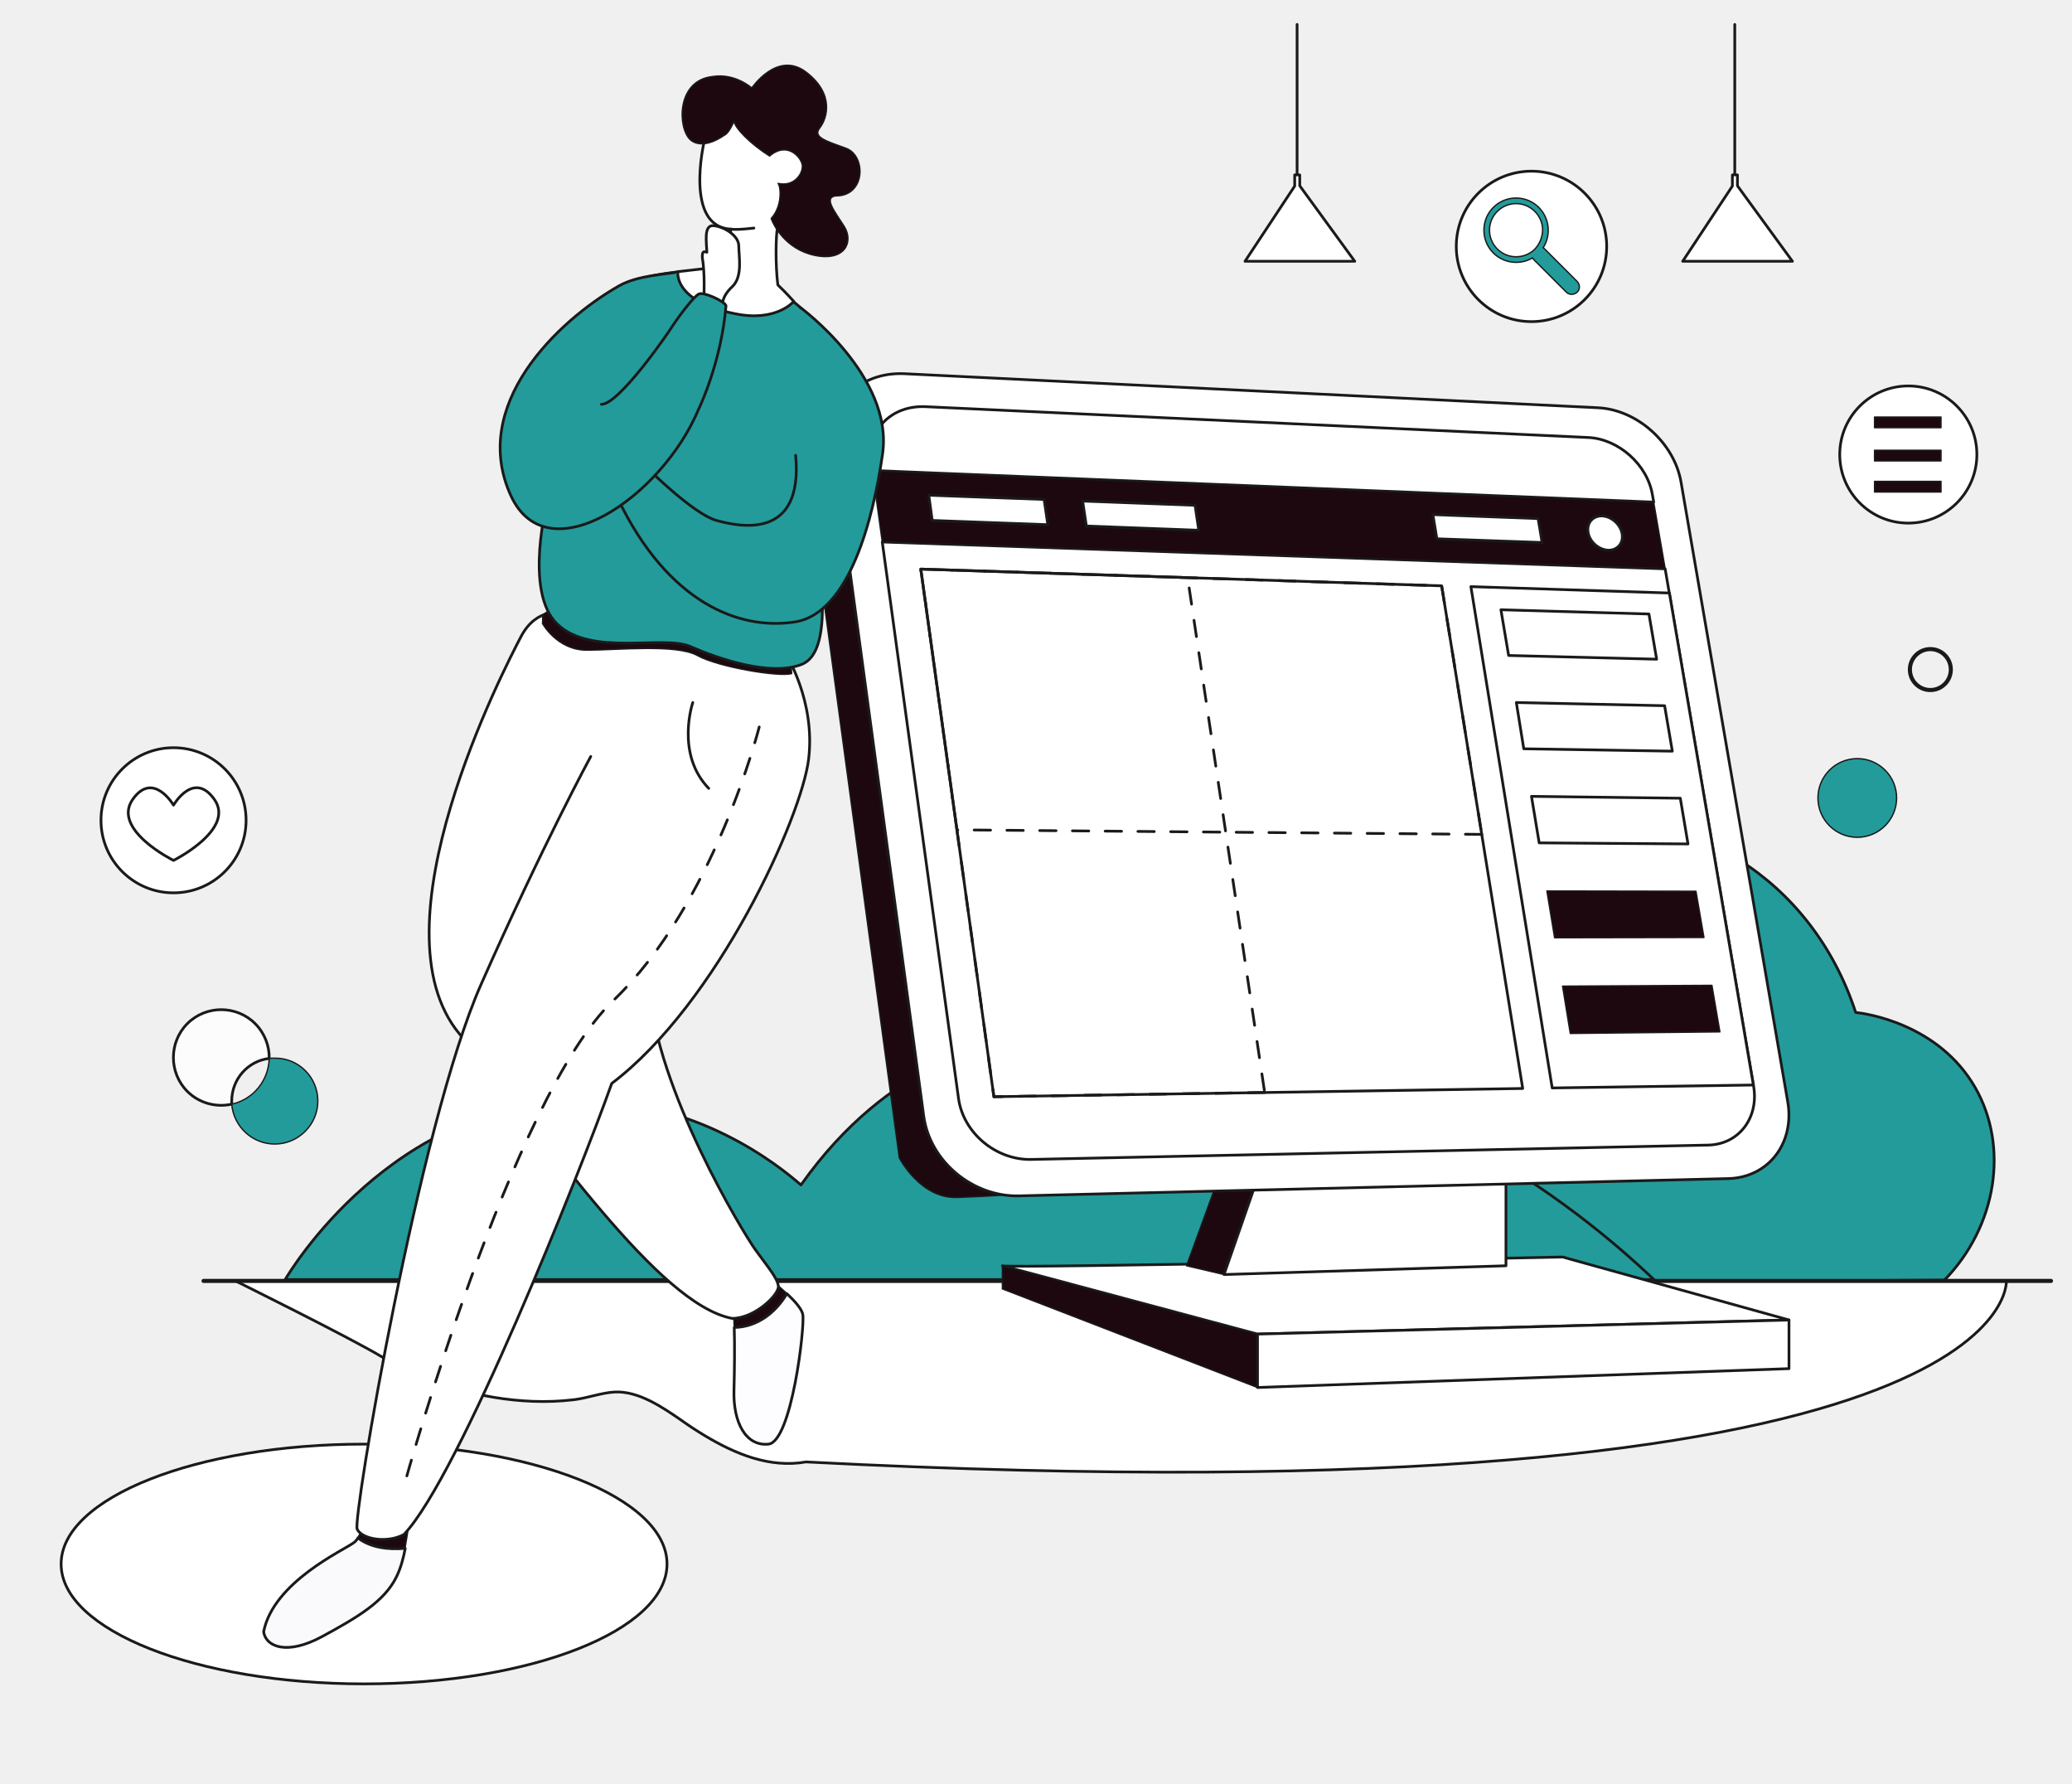
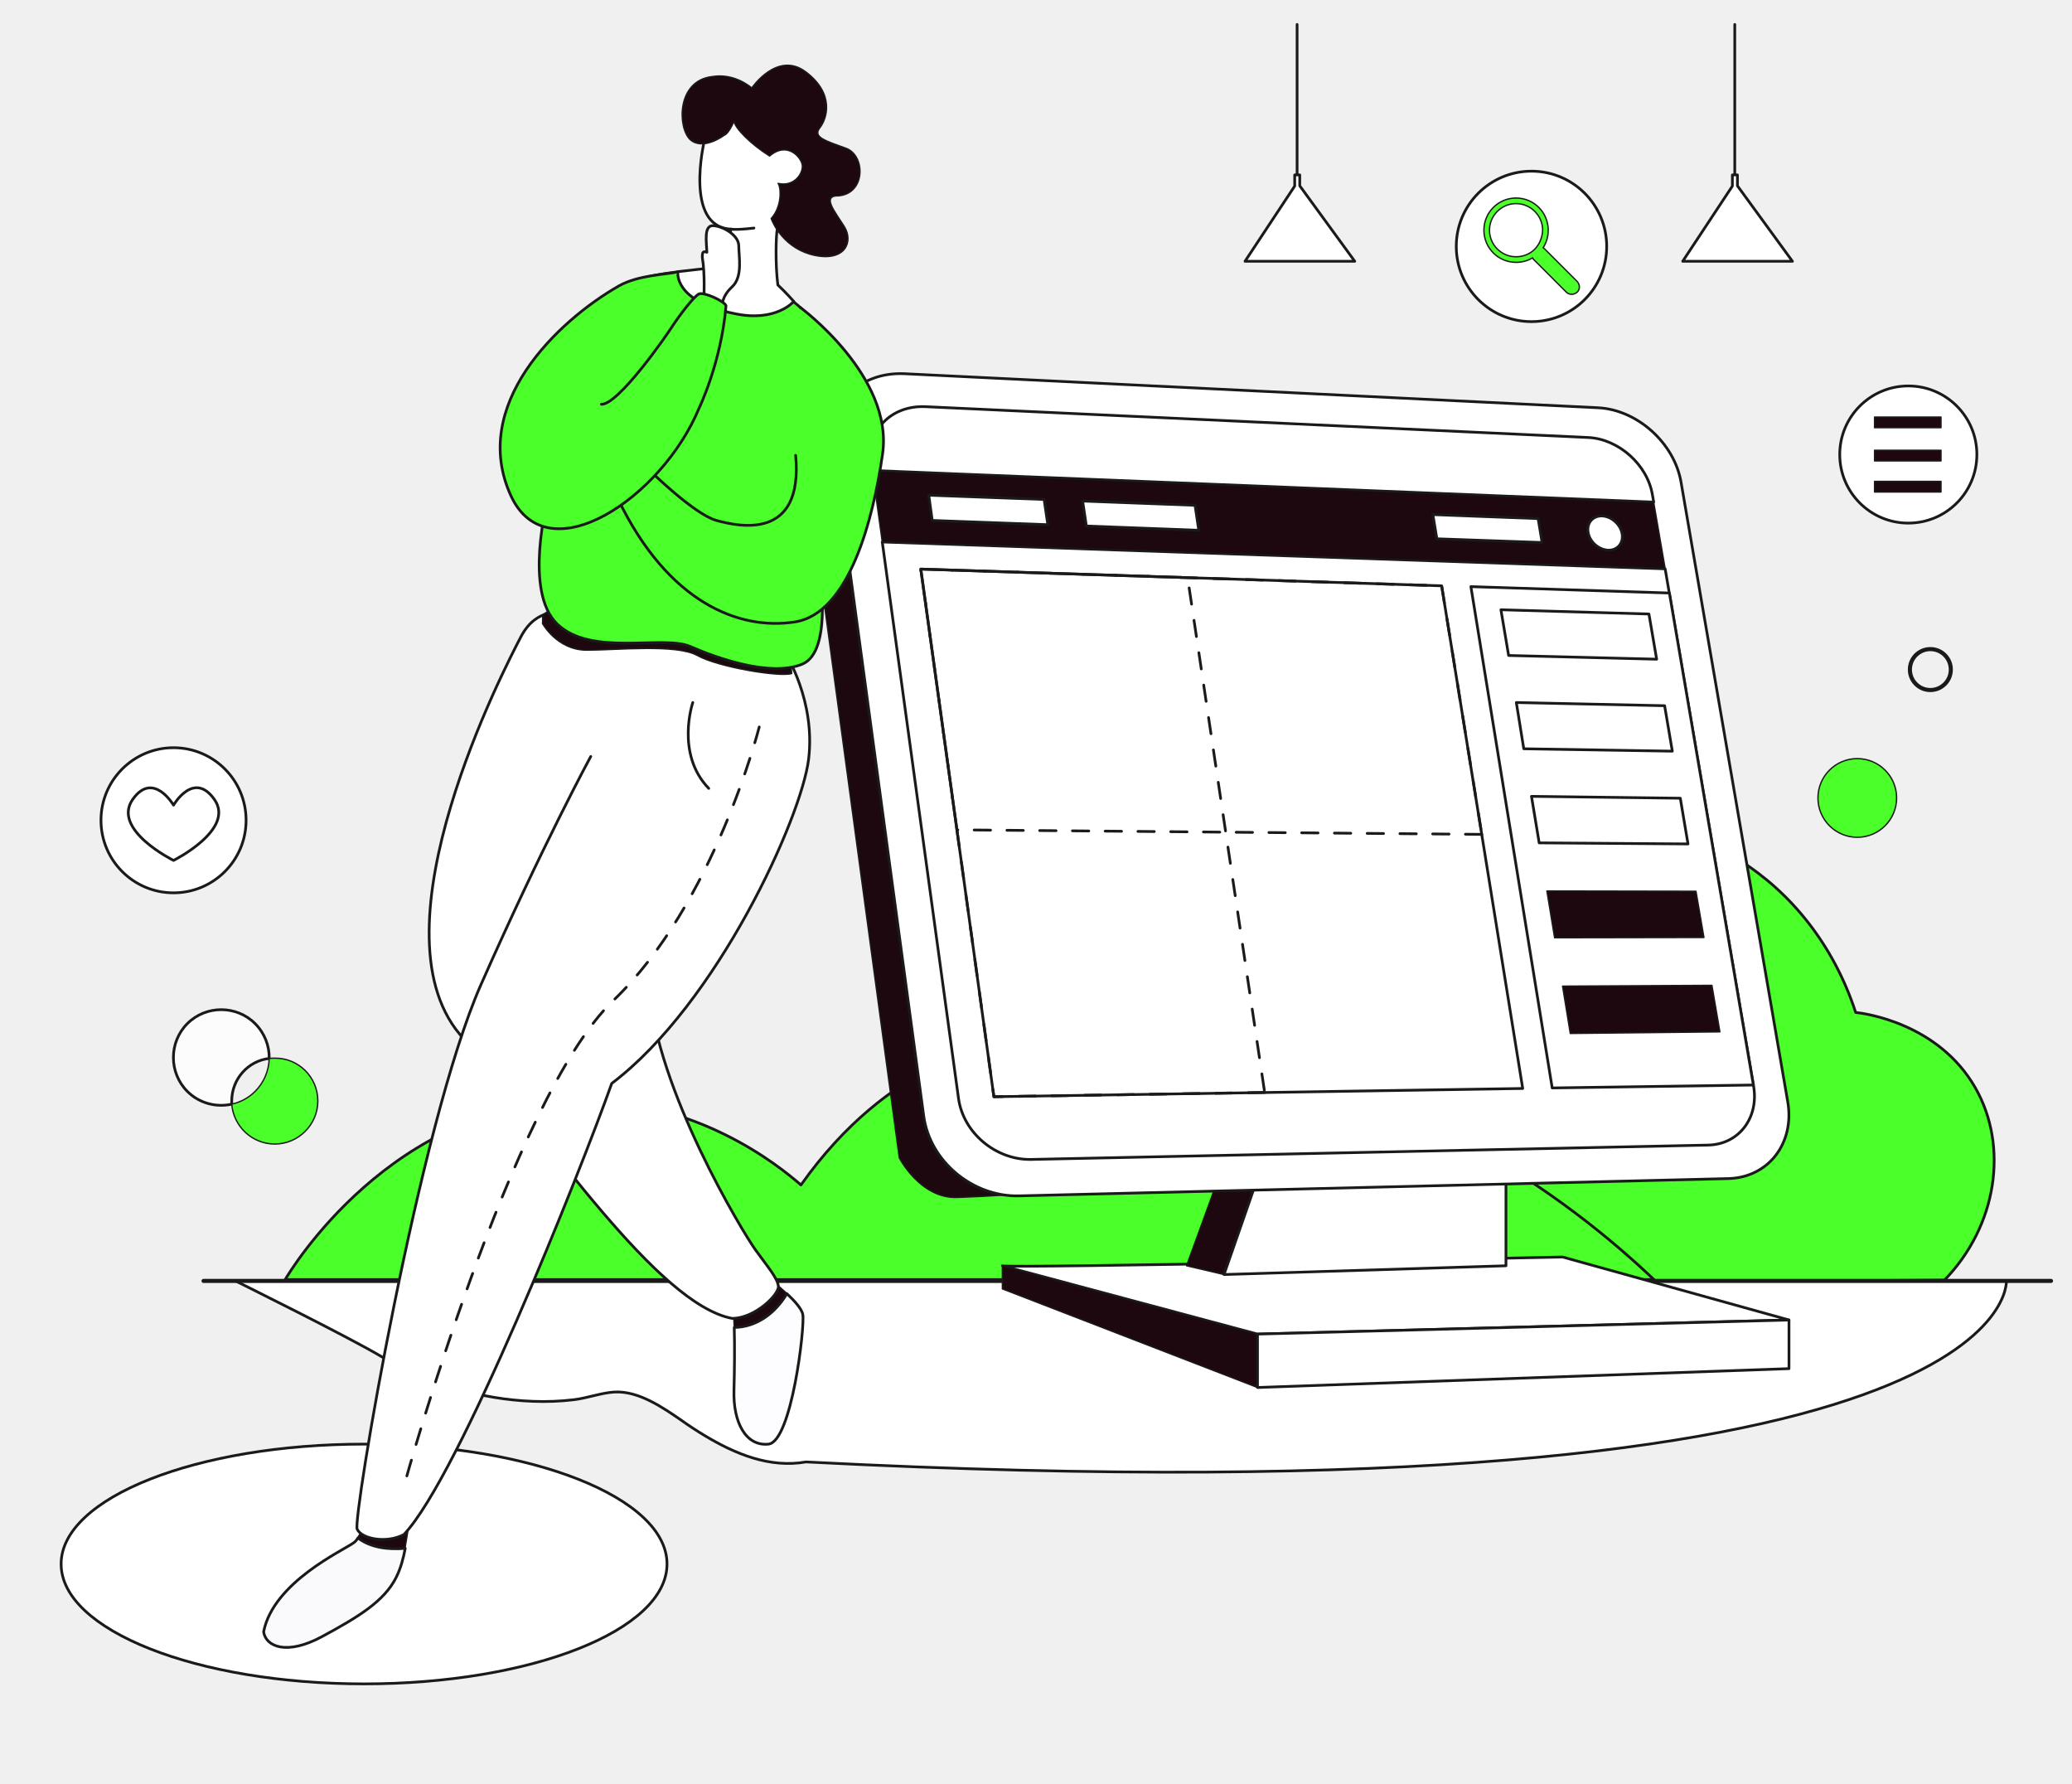
<svg xmlns="http://www.w3.org/2000/svg" version="1.1" id="Layer_1" x="0px" y="0px" viewBox="0 0 779.7 671" style="enable-background:new 0 0 779.7 671;" xml:space="preserve">
  <style type="text/css">
	.st0{fill:#FFFFFF;stroke:#1A1A1A;stroke-width:1.027;stroke-linecap:round;stroke-linejoin:round;stroke-miterlimit:10;}
	.st1{fill:#1D0810;stroke:#1A1A1A;stroke-width:0.513;stroke-linecap:round;stroke-linejoin:round;stroke-miterlimit:10;}
- 	.st2{fill:#239b9b;stroke:#1A1A1A;stroke-width:1.027;stroke-linecap:round;stroke-linejoin:round;stroke-miterlimit:10;}
+ 	.st2{fill:#4bff2a;stroke:#1A1A1A;stroke-width:1.027;stroke-linecap:round;stroke-linejoin:round;stroke-miterlimit:10;}
	.st3{fill:none;stroke:#1A1A1A;stroke-width:1.541;stroke-linecap:round;stroke-linejoin:round;stroke-miterlimit:10;}
	
		.st4{fill:none;stroke:#1A1A1A;stroke-width:1.027;stroke-linecap:round;stroke-linejoin:round;stroke-miterlimit:10;stroke-dasharray:6.162;}
	.st5{fill:#FDFDFF;stroke:#1A1A1A;stroke-width:1.027;stroke-linecap:round;stroke-linejoin:round;stroke-miterlimit:10;}
	.st6{fill:#FAFAFC;stroke:#1A1A1A;stroke-width:1.027;stroke-linecap:round;stroke-linejoin:round;stroke-miterlimit:10;}
- 	.st7{fill:#239b9b;stroke:#1A1A1A;stroke-width:0.513;stroke-linecap:round;stroke-linejoin:round;stroke-miterlimit:10;}
+ 	.st7{fill:#4bff2a;stroke:#1A1A1A;stroke-width:0.513;stroke-linecap:round;stroke-linejoin:round;stroke-miterlimit:10;}
	.st8{fill:#FCFCFC;stroke:#1A1A1A;stroke-width:1.027;stroke-linecap:round;stroke-linejoin:round;stroke-miterlimit:10;}
</style>
  <g id="vector">
    <ellipse class="st0" cx="137" cy="588.4" rx="114" ry="45.1" />
    <path class="st0" d="M256.5,534.4c2.8,2,5.7,3.9,8.7,5.7c11.5,6.9,24.4,12.3,38.1,9.9C761.5,573.5,755,481.9,755,481.9l-666.4,0   c0,0,42.8,21.2,55,28.5c16.7,10,37.4,16.1,57,16.8c5.1,0.2,10.2,0,15.3-0.6c5.1-0.6,10.3-2.6,15.3-2.9   C240.3,523.2,249.4,529.5,256.5,534.4z" />
    <g>
      <g>
        <circle class="st0" cx="718.1" cy="171" r="25.8" />
        <rect x="705.4" y="156.9" class="st1" width="25" height="4" />
        <rect x="705.4" y="169.4" class="st1" width="25" height="4" />
        <rect x="705.4" y="181.1" class="st1" width="25" height="4" />
      </g>
      <path class="st2" d="M359,481.8c123.8-0.9,248.9,0.8,372.7-0.2c19.9-20.5,24.2-50.4,11.6-72.4c-13.9-24.3-41.8-28-45-28.3    c-16.7-51.3-65-78.5-104-68.3c-38.5,10.1-53.5,52.8-54.8,56.7c-27.8-9.9-55.6-3.8-68.7,13.9c-7,9.5-8.3,20.2-8.4,27.4    c-29.7-55.4-82.3-71.2-105.9-55.7c-18,11.9-23.5,45-14.9,78.9c-6.6,1.4-19.2,5-21.4,13C317.4,457.2,331.2,471.1,359,481.8z" />
      <path class="st2" d="M107.3,481.4c171.7,0,343.4,0,515.1,0c-15.4-14.6-39.4-34.7-72.3-52.4c-32.1-17.2-124.2-66.7-199.6-27.3    c-14,7.3-32.2,20.2-49.1,44.1c-8.6-7.5-39.3-32.2-83.6-31.8C147.4,414.7,109.3,478,107.3,481.4z" />
      <line class="st3" x1="76.6" y1="481.9" x2="771.8" y2="481.9" />
      <path class="st0" d="M377.2,476.2c0,1.1,210.8-3.3,210.8-3.3l85.2,23.7l-200,5.3L377.2,476.2z" />
      <polygon class="st1" points="377.2,484.9 377.2,476.2 473.2,501.9 473.2,522   " />
      <polygon class="st0" points="673.2,496.6 673.2,514.9 473.2,522 473.2,501.9   " />
      <polygon class="st1" points="457.8,445.2 446.5,476.2 460.6,479.5 473.2,443.3   " />
      <polygon class="st0" points="566.7,441.7 566.7,476.2 460.6,479.5 473.2,443.3   " />
      <g>
        <path class="st1" d="M381.4,449.3c0,0-7.3,0.7-21.2,1.2s-21.8-14.9-21.8-14.9l-36.2-267.4c-1.5-10.3,2.5-16.5,11.4-20.4     c0,0,7.2-3.3,14.4-5.2" />
        <path class="st0" d="M650.4,443.4l-267,6.5c-17.4,0.4-33.5-13-35.8-30L313.5,168c-2.2-16,9.9-28.2,26.9-27.4l260.9,12.8     c14.8,0.7,28.8,13.3,31.3,28.1l40.1,232.8C675.5,430,665.5,443,650.4,443.4z" />
        <path class="st0" d="M621.8,186.1c-1.9-11.3-12.7-20.9-24-21.5l-249.5-11.6c-12.9-0.6-22.1,8.8-20.4,20.9l0.4,3.1l294,11.9     L621.8,186.1z" />
        <path class="st0" d="M332,203.9l28.7,209.4c1.8,12.9,14,23.1,27.2,22.9l254.8-5.4c11.6-0.2,19.2-10.2,17.2-22.1l-33.3-194.7     L332,203.9z" />
        <polygon class="st1" points="622.3,189 328.3,177.1 332,203.9 626.6,213.9    " />
        <polygon class="st0" points="394.3,197.4 350.8,195.8 349.5,186.3 392.9,187.9    " />
        <polygon class="st0" points="451.1,199.5 408.8,197.9 407.4,188.5 449.7,190.1    " />
        <polygon class="st0" points="580.3,204.1 540.7,202.7 539.2,193.6 578.8,195.1    " />
        <path class="st0" d="M610.4,200.8c-0.6-3.5-3.9-6.5-7.5-6.7c-3.5-0.1-5.9,2.6-5.3,6.2c0.6,3.6,4,6.5,7.5,6.7     C608.7,207.1,611,204.3,610.4,200.8z" />
        <polygon class="st0" points="573,409.5 374,412.6 346.5,214.1 542.5,220.4    " />
        <polygon class="st4" points="475.9,411 374,412.6 346.5,214.1 446.9,217.3    " />
        <polygon class="st0" points="659.8,408.2 584.1,409.3 553.5,220.7 628.2,223.1    " />
        <polygon class="st4" points="557.6,313.9 360.1,312.2 346.5,214.1 542.5,220.4    " />
        <polygon class="st0" points="623.4,248 567.7,246.6 564.8,229.4 620.5,231    " />
        <polygon class="st0" points="629.3,282.6 573.4,281.7 570.6,264.3 626.4,265.5    " />
        <polygon class="st0" points="635.2,317.5 579.2,317.1 576.3,299.6 632.3,300.3    " />
        <polygon class="st1" points="641.2,352.7 585,352.8 582.1,335.2 638.2,335.3    " />
        <polygon class="st1" points="647.2,388.2 590.9,388.8 588,371 644.2,370.7    " />
      </g>
      <g>
        <path class="st1" d="M296.2,486.7c-3.4-3.2-6.9-5.8-6.9-5.8s-15.3,8.4-14,9.8c0.5,0.6,0.8,4,1,8.6     C284.8,499.3,291.9,493.9,296.2,486.7z" />
        <path class="st5" d="M302.1,494.6c-0.3-2.1-3.1-5.2-6-7.9c-4.3,7.3-11.4,12.6-19.8,12.7c0.2,6.8,0.1,16.2-0.1,23.5     c-0.4,12.3,4.5,21.3,13,20.4C297.9,542.3,302.9,499.2,302.1,494.6z" />
        <path class="st0" d="M244.3,371.3c2.6,38.6,35.3,92.4,39.9,98.8c4.6,6.4,8.4,10.7,8.7,13.8c0.3,3.1-8.8,12.1-17.4,12.1     c-27.9-5.3-68.7-66.5-102.5-106.9s17-138,23-149.5c6-11.5,15.6-8.9,15.6-8.9l71,13" />
        <path class="st1" d="M152.4,582.5c1.1-5.9,1.5-11.4,3.1-14.4c2.7-4.8-15.4-3.9-15.4-3.9s-2.5,9.7-5.5,14.3     C139.4,582.2,146,583.1,152.4,582.5z" />
        <path class="st6" d="M134.7,578.6c-0.5,0.8-1,1.4-1.6,1.8c-3.7,2.8-30.2,14.7-33.9,33.5c0.8,5.6,8.7,9,22,1.8     c13.3-7.2,23.4-13.2,27.9-22.3c1.7-3.4,2.7-7.2,3.4-10.9C146,583.1,139.4,582.2,134.7,578.6z" />
        <path class="st0" d="M222.3,284.6c0,0-17.9,32.9-41.3,85.8s-48.4,201.2-46.6,204.9c1.8,3.8,11.3,5.4,17.6,2     c20.8-21.9,66.3-136.3,78.2-169.7c39.8-30.1,71.5-100.2,74.1-122.1c2.6-21.9-8.6-39.4-8.6-39.4l-19.4-6.1" />
        <path class="st1" d="M204.1,234.5c0,0,5.5,10.1,16.7,10.1c11.2,0,33.7-2.4,41.6,2c7.9,4.4,30.9,8.2,35.5,6.8     c-0.4-5.9-0.4-5.9-0.4-5.9l-86.2-20.9l-7.1,4.7V234.5z" />
        <path class="st2" d="M206.1,188c0,0-9.2,34.5,3.6,46.8c12.8,12.3,39.7,4,50,8.4c10.2,4.5,30.2,11.5,42.1,6.7s6.5-35.5,6.3-43.1     c-0.2-7.6-5.8-90-5.8-90s-19.7-21.9-59.1-12.5C222.9,129.6,206.1,188,206.1,188z" />
        <path class="st0" d="M275.1,86.2c0,0-2.7,13-4.2,14.2c-15.8,1.8-15.8,1.8-15.8,1.8s-2,11.1,21.4,15.8c15.6,3.3,22.2-4.6,22.2-4.6     s-3.1-3.5-6-6.2c-1-7.9-0.7-18.8-0.2-21.1s17.9-18.2,13.4-29s-27.9-21-31.8-19.3c-3.9,1.7-9.1,15.4-9.1,15.4     S257.3,85.4,275.1,86.2z" />
        <path class="st2" d="M301.2,115.7c0,0,35.2,25.9,30.9,55.2c-3.4,23.6-12.3,60-33.1,63.1c-20.8,3.2-47.6-7.2-66.4-46.2     c10.1-8.9,11.7-11,11.7-11s16.9,16.7,25.3,19s32.8,7.8,29.8-24.5" />
        <path class="st0" d="M283.7,85.8c0,0-6.3,0.8-8.7,0.4" />
        <path class="st0" d="M264.9,111.9c0,0,0.4-9.3-0.6-14.9c-0.1-2.2,0.3-2.6,1.7-2.1c-0.1-3.6-1.3-10.2,2.4-10     c3.7,0.2,9.6,3.6,9.6,7.6s1.6,11.6-2.5,15.4c-4.1,3.8-3.7,7.2-3.7,7.2L264.9,111.9z" />
        <path class="st2" d="M255.1,102.3c-4.7,1-14.9,1.2-22.1,5.2c-23.5,13.4-56.4,45.1-40.7,79.1c13.8,29.7,56.8,0.6,70.7-32.9     c0,0,8.4-17.2,10.2-38.7c-0.6-1.7-8.4-5.3-10.2-4.4c-1.9,0.9-7.5,8.3-9.9,12c-2.4,3.8-20.4,29.7-26.8,29.5" />
        <path class="st1" d="M272.5,50.9c0,0-7.8,5.9-12.7,1.7c-4.8-4.3-5.4-22.3,8.3-23.8c8.5-1.4,14.8,4.3,14.8,4.3s9.6-14.2,20.4-6     c10.8,8.2,8,17.4,5.2,21c-2.8,3.5,2.2,4.9,9.9,7.7c7.6,2.8,7.4,18.1-4,17.9c-4.5,0.7-0.4,5.7,3.3,11.5c3.6,5.8,0.3,13.2-11,10.9     c-11.3-2.3-15.8-11.8-16.5-13.9c4.2-4.6,3.7-11.8,2.6-13.2c6.3,1.4,9.5-4,9.1-6.9c-0.4-2.9-5.6-9.1-12.3-3.4     c-7.3-4.6-13-10.5-13.4-13.1C274.1,50.6,272.5,50.9,272.5,50.9z" />
      </g>
      <circle class="st7" cx="698.9" cy="300.2" r="14.8" />
      <circle class="st3" cx="726.4" cy="251.9" r="7.7" />
      <g>
        <circle class="st0" cx="576.3" cy="92.7" r="28.3" />
        <path class="st7" d="M593.5,105.9l-12.2-12.2c-0.2-0.2-0.4-0.3-0.6-0.5c1.2-1.9,1.9-4.1,1.9-6.6c0-6.7-5.4-12.1-12.1-12.1     c-6.7,0-12.1,5.4-12.1,12.1c0,6.7,5.4,12.1,12.1,12.1c2.3,0,4.4-0.6,6.2-1.7c0.1,0.3,0.3,0.5,0.5,0.7l12.2,12.2     c1.1,1.1,2.9,1.1,4.1,0C594.6,108.9,594.6,107.1,593.5,105.9z M578.1,93.1c-0.4,0.5-0.9,1-1.4,1.4c-1.7,1.3-3.8,2.1-6.2,2.1     c-5.5,0-10-4.5-10-10c0-5.5,4.5-10,10-10c5.5,0,10,4.5,10,10C580.4,89.1,579.5,91.4,578.1,93.1z" />
      </g>
    </g>
    <path class="st4" d="M285.7,273.5c0,0-16.8,66.4-55,103s-78.3,181.2-78.3,181.2" />
    <path class="st0" d="M260.7,264.3c0,0-6.6,19.3,6,32.3" />
    <g>
      <path class="st8" d="M87.2,414.2c0,0.4,0,0.8,0,1.2c-5.8,1.3-12.2-0.3-16.7-4.8c-7-7-7-18.5,0-25.5c7-7,18.5-7,25.5,0    c3.6,3.6,5.4,8.4,5.3,13.1C93.4,399.1,87.2,405.9,87.2,414.2z" />
      <path class="st7" d="M119.6,414.2c0,8.9-7.3,16.2-16.2,16.2c-8.5,0-15.5-6.6-16.2-15c3.2-0.7,6.3-2.3,8.8-4.8    c3.4-3.4,5.2-7.9,5.3-12.4c0.7-0.1,1.4-0.1,2.1-0.1C112.3,398,119.6,405.2,119.6,414.2z" />
    </g>
    <g>
      <polygon class="st0" points="487.2,65.8 487.2,70 468.5,98.3 509.8,98.3 489.1,69.9 489.1,65.8   " />
      <line class="st0" x1="488.1" y1="9.2" x2="488.1" y2="65.4" />
    </g>
    <g>
      <polygon class="st0" points="651.9,65.8 651.9,70 633.2,98.3 674.5,98.3 653.8,69.9 653.8,65.8   " />
      <line class="st0" x1="652.8" y1="9.2" x2="652.8" y2="65.4" />
    </g>
    <g>
      <circle class="st0" cx="65.3" cy="308.6" r="27.3" />
      <path class="st0" d="M65.3,323.7c0,0-23.3-11.5-15.4-22.9c7.7-11,15.4,2.1,15.4,2.1s7.6-13.2,15.4-2.1    C88.6,312.1,65.3,323.7,65.3,323.7z" />
    </g>
  </g>
</svg>
